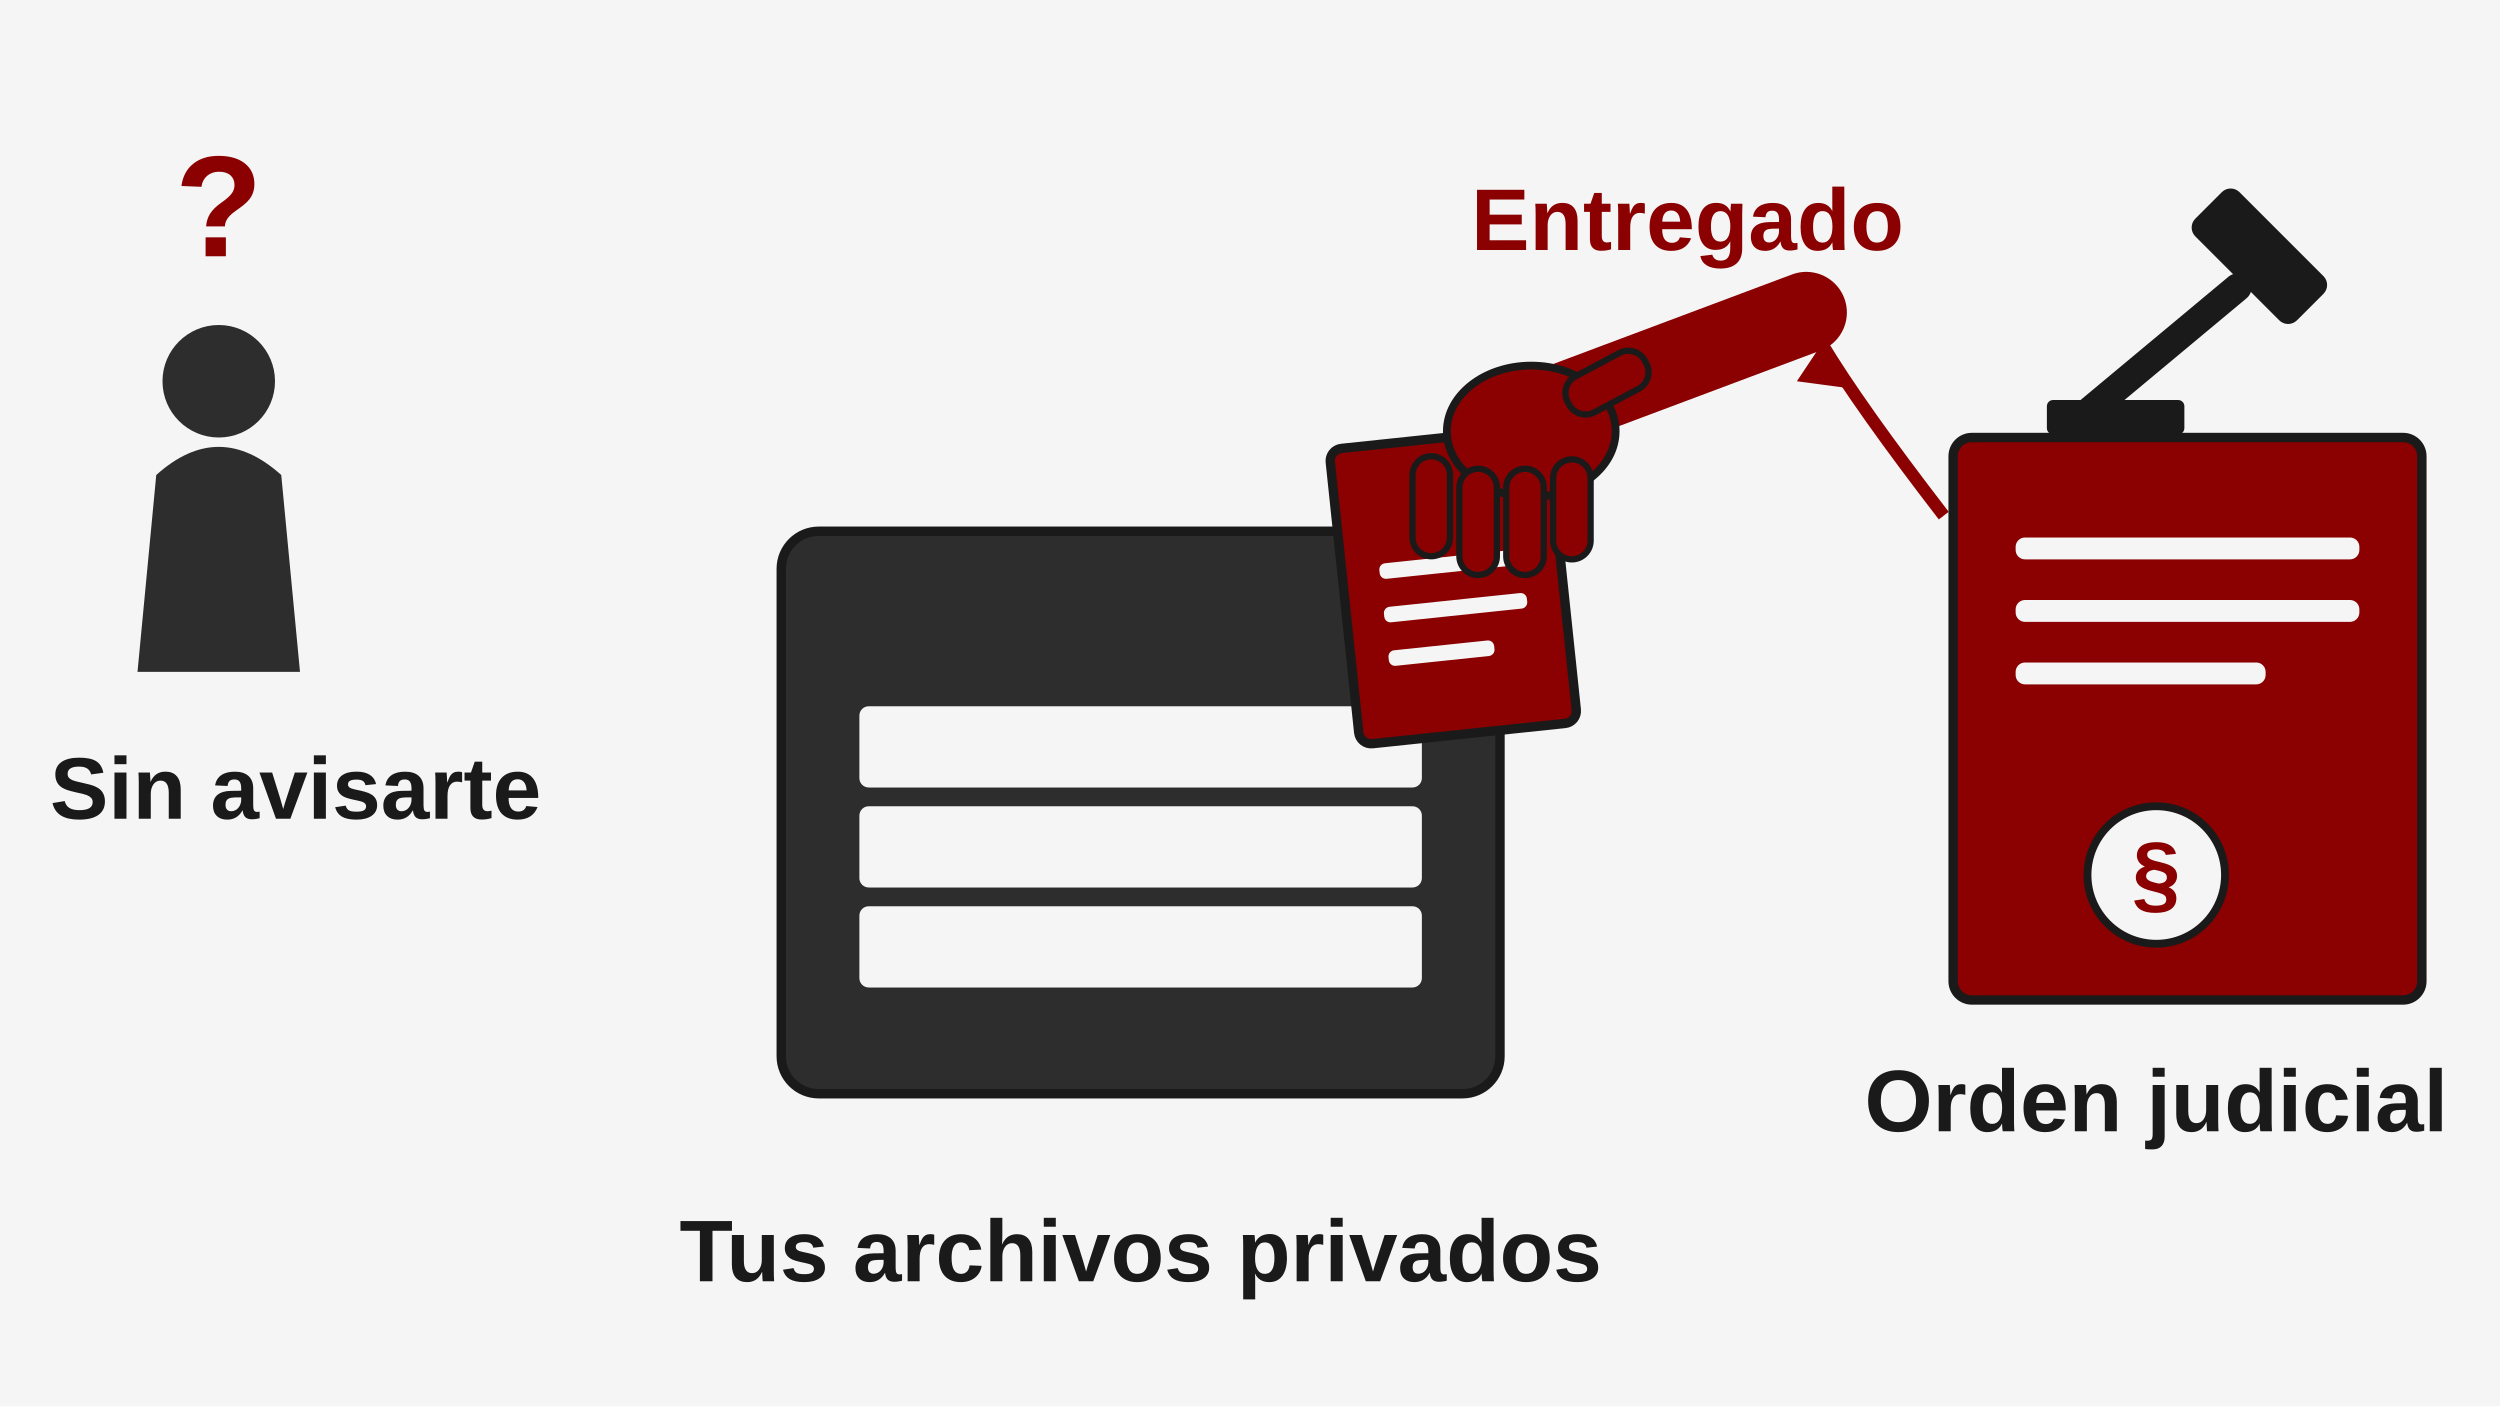
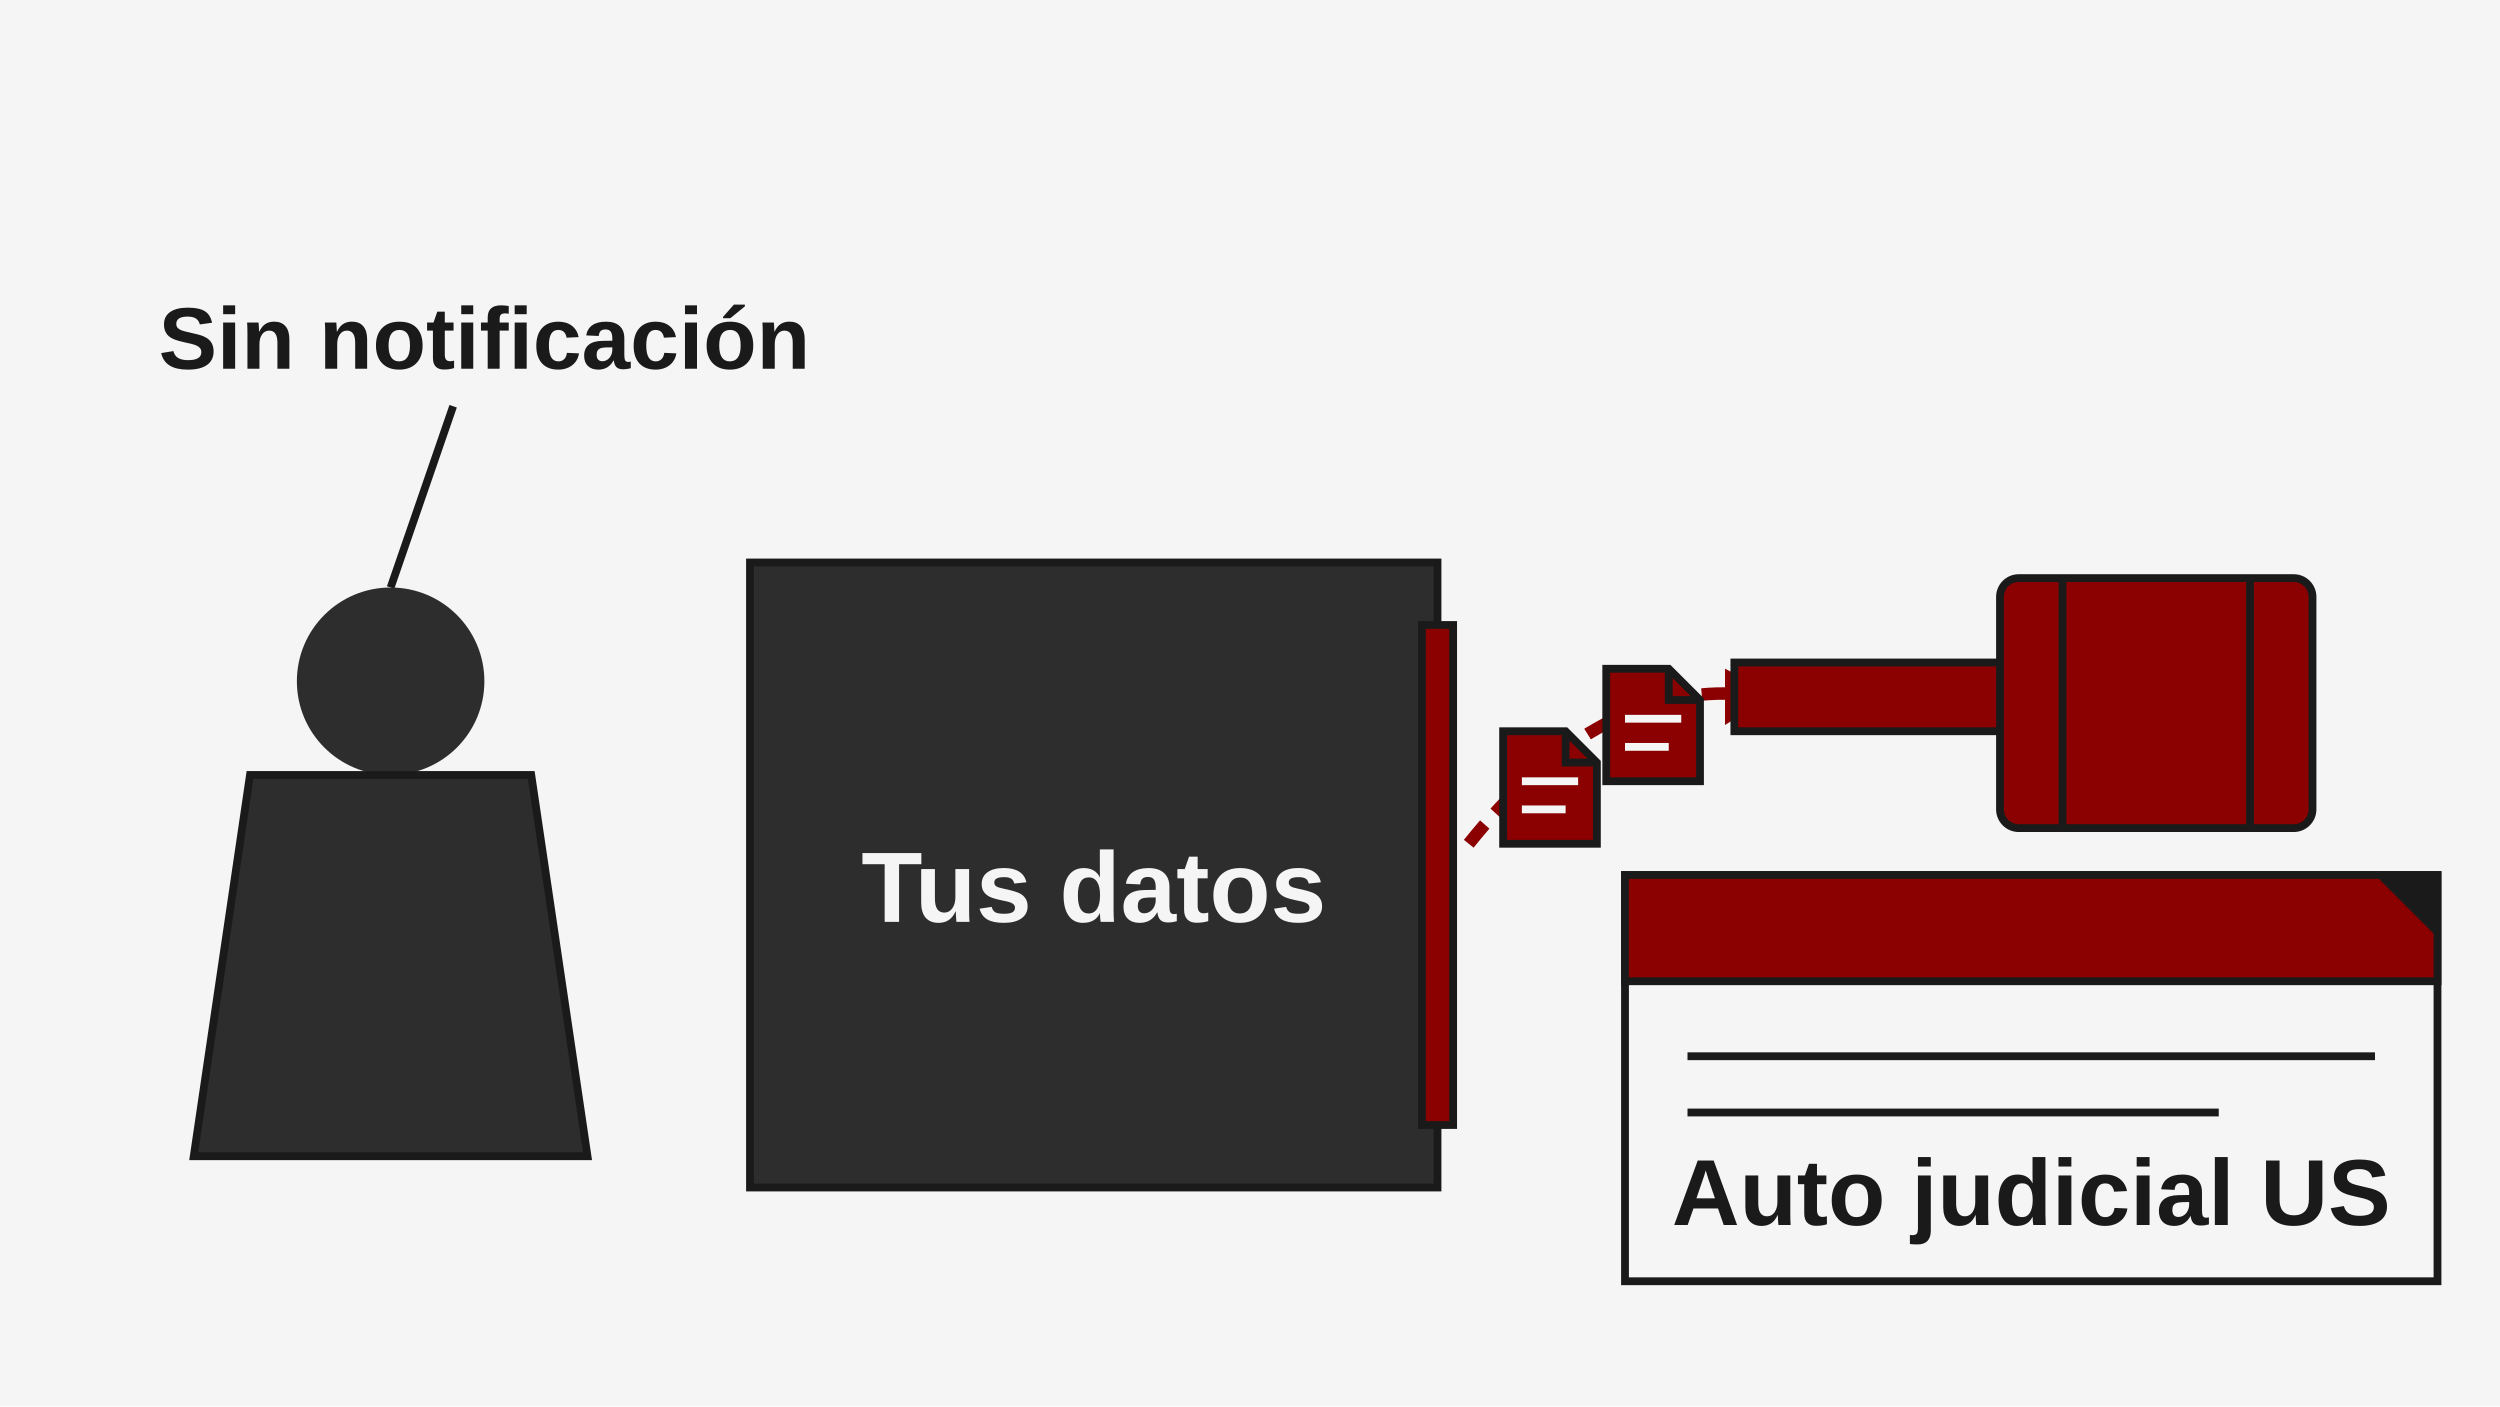
- <svg xmlns="http://www.w3.org/2000/svg" viewBox="0 0 800 450" width="800" height="450" role="img" aria-label="Una orden judicial obliga a la empresa en la nube a entregar tus archivos privados sin avisarte." font-family="Arial, 'Helvetica Neue', 'Segoe UI', sans-serif">
-   <rect x="0" y="0" width="800" height="450" fill="#f5f5f5" />
-   <text x="70" y="82" font-family="Arial, 'Helvetica Neue', 'Segoe UI', sans-serif" font-size="46" font-weight="bold" fill="#8b0000" text-anchor="middle">?</text>
-   <circle cx="70" cy="122" r="18" fill="#2d2d2d" />
-   <path d="M44 215 L50 152 Q70 134 90 152 L96 215 Z" fill="#2d2d2d" />
-   <text x="16" y="262" font-family="Arial, 'Helvetica Neue', 'Segoe UI', sans-serif" font-size="28" font-weight="bold" fill="#1a1a1a" text-anchor="start">Sin avisarte</text>
-   <rect x="250" y="170" width="230" height="180" rx="12" fill="#2d2d2d" stroke="#1a1a1a" stroke-width="3" />
-   <rect x="275" y="290" width="180" height="26" rx="3" fill="#f5f5f5" />
-   <rect x="275" y="258" width="180" height="26" rx="3" fill="#f5f5f5" />
-   <rect x="275" y="226" width="180" height="26" rx="3" fill="#f5f5f5" />
-   <text x="365" y="410" font-family="Arial, 'Helvetica Neue', 'Segoe UI', sans-serif" font-size="28" font-weight="bold" fill="#1a1a1a" text-anchor="middle">Tus archivos privados</text>
-   <g transform="rotate(-6 465 187)">
-     <rect x="430" y="140" width="70" height="95" rx="4" fill="#8b0000" stroke="#1a1a1a" stroke-width="3" />
-     <rect x="442" y="178" width="46" height="5" rx="2" fill="#f5f5f5" />
-     <rect x="442" y="192" width="46" height="5" rx="2" fill="#f5f5f5" />
-     <rect x="442" y="206" width="34" height="5" rx="2" fill="#f5f5f5" />
+ <svg xmlns="http://www.w3.org/2000/svg" viewBox="0 0 800 450" width="800" height="450" role="img" aria-label="A US court order pulls red files out of the back of your dark data box while you stand facing away and are never told." font-family="Arial, 'Helvetica Neue', 'Segoe UI', sans-serif">
+   <rect width="800" height="450" fill="#f5f5f5" />
+   <text x="155" y="118" font-family="Arial, 'Helvetica Neue', 'Segoe UI', sans-serif" font-size="28" font-weight="700" fill="#1a1a1a" text-anchor="middle">Sin notificación</text>
+   <line x1="145" y1="130" x2="125" y2="188" stroke="#1a1a1a" stroke-width="2.5" />
+   <circle cx="125" cy="218" r="30" fill="#2d2d2d" />
+   <path d="M 80 248 L 170 248 L 188 370 L 62 370 Z" fill="#2d2d2d" stroke="#1a1a1a" stroke-width="2.5" />
+   <rect x="240" y="180" width="220" height="200" fill="#2d2d2d" stroke="#1a1a1a" stroke-width="2.5" />
+   <rect x="455" y="200" width="10" height="160" fill="#8b0000" stroke="#1a1a1a" stroke-width="2.5" />
+   <text x="350" y="295" font-family="Arial, 'Helvetica Neue', 'Segoe UI', sans-serif" font-size="32" font-weight="700" fill="#f5f5f5" text-anchor="middle">Tus datos</text>
+   <path d="M 470 270 Q 510 220 555 222" fill="none" stroke="#8b0000" stroke-width="4" stroke-dasharray="8,5" />
+   <polygon points="568,222 552,214 552,232" fill="#8b0000" />
+   <g transform="translate(495, 252)">
+     <path d="M -14 -18 L 6 -18 L 16 -8 L 16 18 L -14 18 Z" fill="#8b0000" stroke="#1a1a1a" stroke-width="2.5" />
+     <path d="M 6 -18 L 6 -8 L 16 -8" fill="none" stroke="#1a1a1a" stroke-width="2.5" />
+     <line x1="-8" y1="-2" x2="10" y2="-2" stroke="#f5f5f5" stroke-width="2.5" />
+     <line x1="-8" y1="7" x2="6" y2="7" stroke="#f5f5f5" stroke-width="2.5" />
  </g>
-   <line x1="578" y1="100" x2="498" y2="130" stroke="#8b0000" stroke-width="26" stroke-linecap="round" />
-   <ellipse cx="490" cy="138" rx="27" ry="21" fill="#8b0000" stroke="#1a1a1a" stroke-width="2.5" />
-   <rect x="452" y="146" width="12" height="32" rx="6" fill="#8b0000" stroke="#1a1a1a" stroke-width="2" />
-   <rect x="467" y="150" width="12" height="34" rx="6" fill="#8b0000" stroke="#1a1a1a" stroke-width="2" />
-   <rect x="482" y="150" width="12" height="34" rx="6" fill="#8b0000" stroke="#1a1a1a" stroke-width="2" />
-   <rect x="497" y="147" width="12" height="32" rx="6" fill="#8b0000" stroke="#1a1a1a" stroke-width="2" />
-   <rect x="500" y="116" width="28" height="13" rx="6" fill="#8b0000" stroke="#1a1a1a" stroke-width="2" transform="rotate(-28 514 122)" />
-   <text x="540" y="80" font-family="Arial, 'Helvetica Neue', 'Segoe UI', sans-serif" font-size="28" font-weight="bold" fill="#8b0000" text-anchor="middle">Entregado</text>
-   <path d="M622 165 Q595 130 583 110" fill="none" stroke="#8b0000" stroke-width="4" />
-   <path d="M583 110 L590 124 L575 122 Z" fill="#8b0000" />
-   <line x1="668" y1="132" x2="716" y2="92" stroke="#1a1a1a" stroke-width="9" stroke-linecap="round" />
-   <rect x="700" y="72" width="46" height="20" rx="4" fill="#1a1a1a" transform="rotate(45 723 82)" />
-   <rect x="655" y="128" width="44" height="11" rx="2" fill="#1a1a1a" />
-   <rect x="625" y="140" width="150" height="180" rx="6" fill="#8b0000" stroke="#1a1a1a" stroke-width="3" />
-   <rect x="645" y="172" width="110" height="7" rx="3" fill="#f5f5f5" />
-   <rect x="645" y="192" width="110" height="7" rx="3" fill="#f5f5f5" />
-   <rect x="645" y="212" width="80" height="7" rx="3" fill="#f5f5f5" />
-   <circle cx="690" cy="280" r="22" fill="#f5f5f5" stroke="#1a1a1a" stroke-width="2.5" />
-   <text x="690" y="289" font-family="Arial, 'Helvetica Neue', 'Segoe UI', sans-serif" font-size="28" font-weight="bold" fill="#8b0000" text-anchor="middle">§</text>
-   <text x="690" y="362" font-family="Arial, 'Helvetica Neue', 'Segoe UI', sans-serif" font-size="28" font-weight="bold" fill="#1a1a1a" text-anchor="middle">Orden judicial</text>
+   <g transform="translate(528, 232)">
+     <path d="M -14 -18 L 6 -18 L 16 -8 L 16 18 L -14 18 Z" fill="#8b0000" stroke="#1a1a1a" stroke-width="2.5" />
+     <path d="M 6 -18 L 6 -8 L 16 -8" fill="none" stroke="#1a1a1a" stroke-width="2.5" />
+     <line x1="-8" y1="-2" x2="10" y2="-2" stroke="#f5f5f5" stroke-width="2.5" />
+     <line x1="-8" y1="7" x2="6" y2="7" stroke="#f5f5f5" stroke-width="2.5" />
+   </g>
+   <rect x="520" y="280" width="260" height="130" fill="#f5f5f5" stroke="#1a1a1a" stroke-width="2.5" />
+   <rect x="520" y="280" width="260" height="34" fill="#8b0000" stroke="#1a1a1a" stroke-width="2.5" />
+   <path d="M 760 280 L 780 280 L 780 300 Z" fill="#1a1a1a" />
+   <line x1="540" y1="338" x2="760" y2="338" stroke="#1a1a1a" stroke-width="2.5" />
+   <line x1="540" y1="356" x2="710" y2="356" stroke="#1a1a1a" stroke-width="2.5" />
+   <text x="650" y="392" font-family="Arial, 'Helvetica Neue', 'Segoe UI', sans-serif" font-size="30" font-weight="700" fill="#1a1a1a" text-anchor="middle">Auto judicial US</text>
+   <rect x="555" y="212" width="100" height="22" fill="#8b0000" stroke="#1a1a1a" stroke-width="2.5" />
+   <rect x="640" y="185" width="100" height="80" fill="#8b0000" stroke="#1a1a1a" stroke-width="2.5" rx="6" />
+   <line x1="660" y1="185" x2="660" y2="265" stroke="#1a1a1a" stroke-width="2.5" />
+   <line x1="720" y1="185" x2="720" y2="265" stroke="#1a1a1a" stroke-width="2.5" />
</svg>
